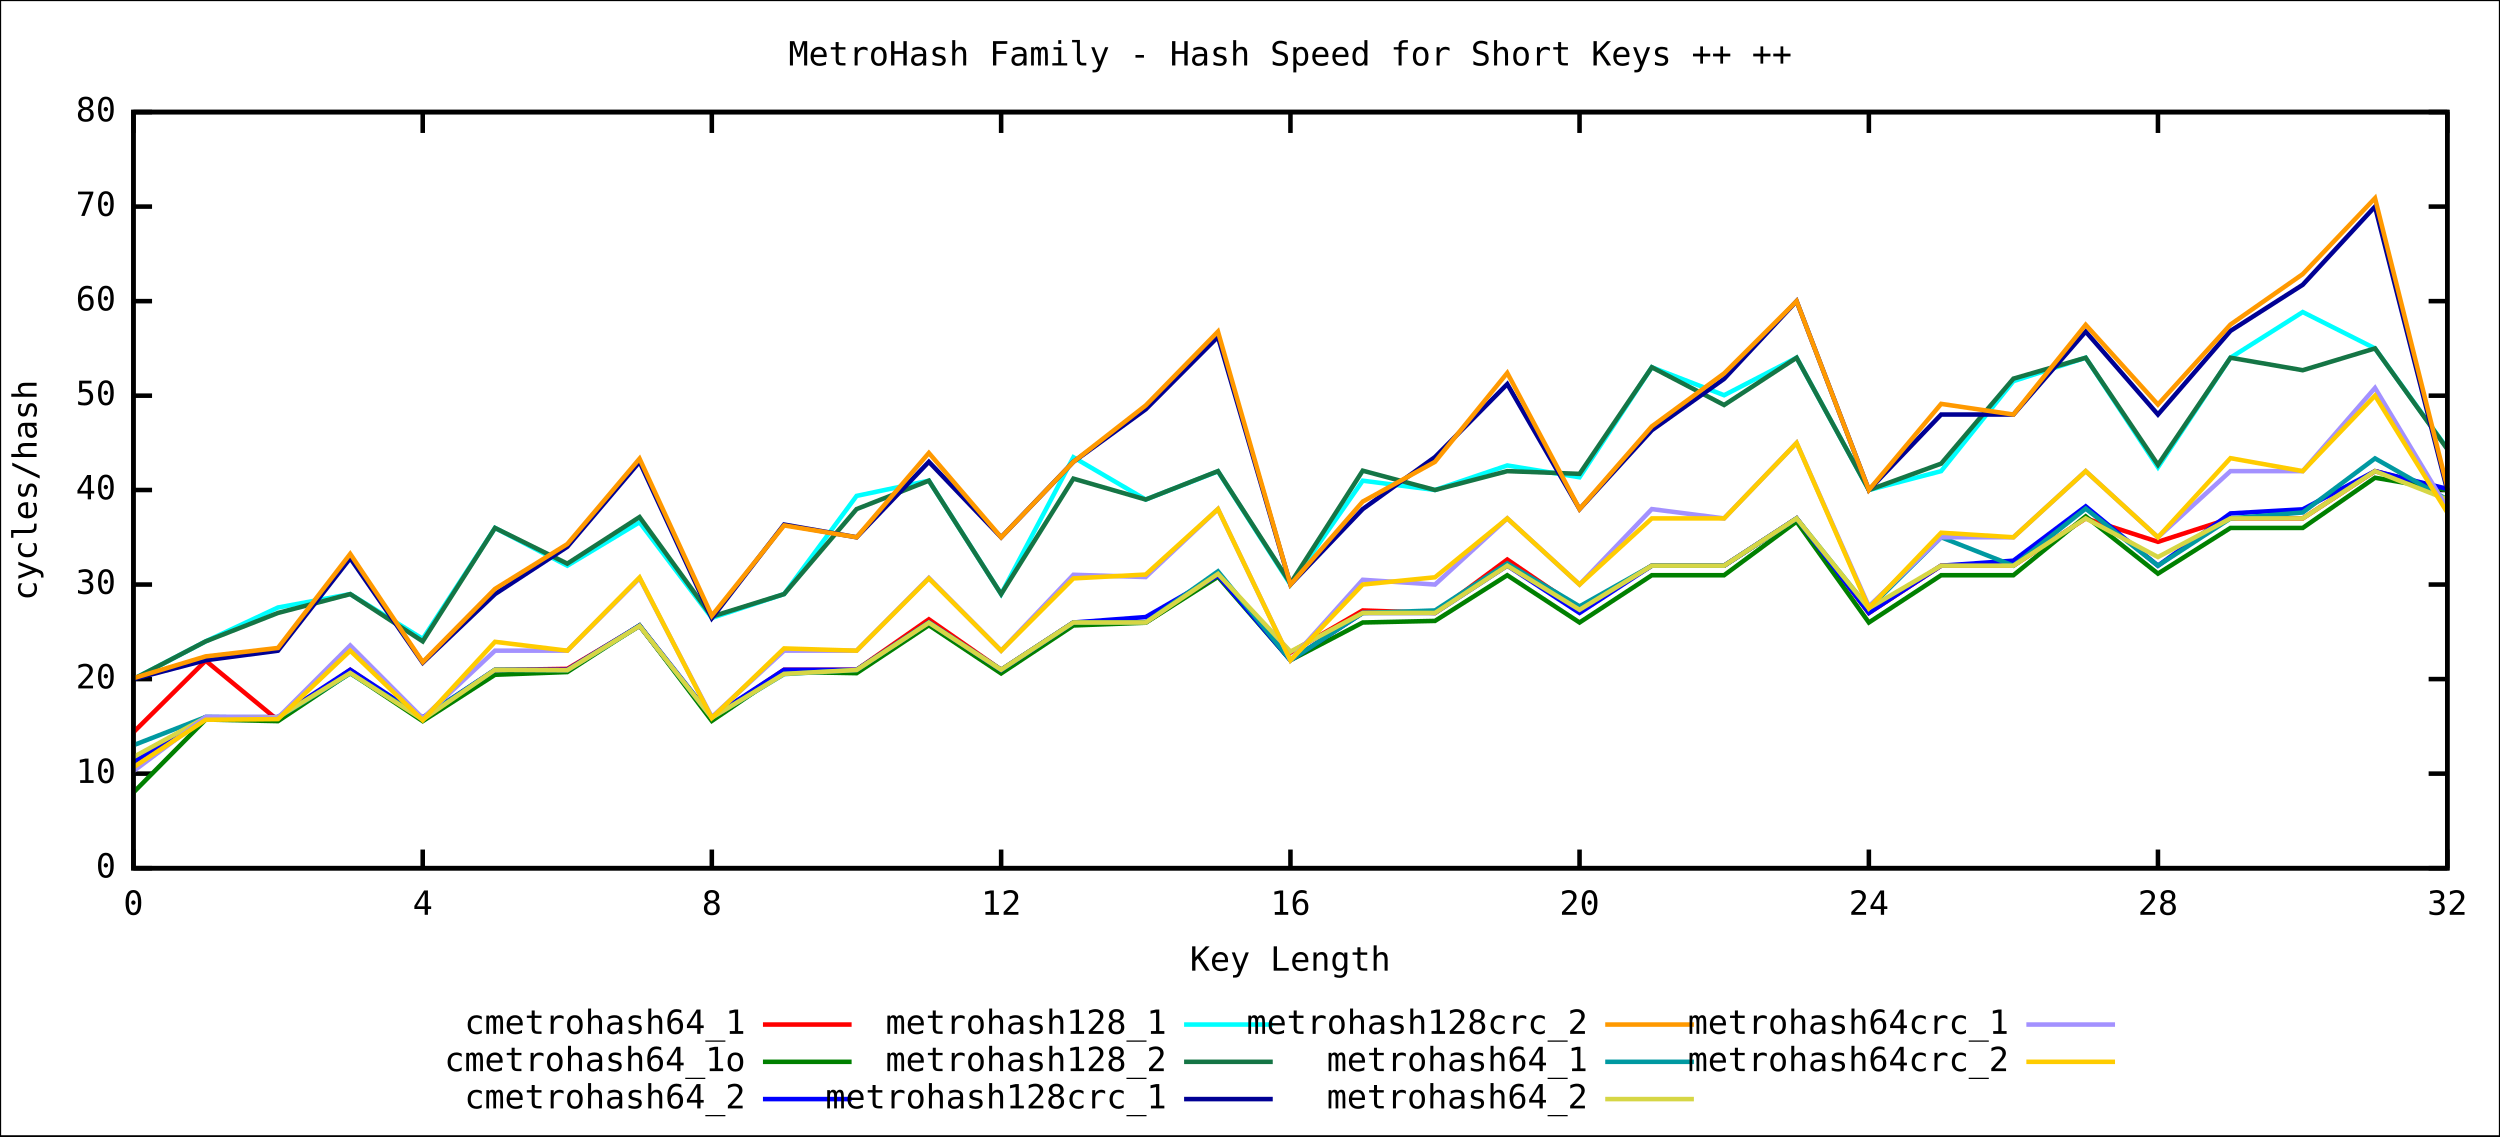
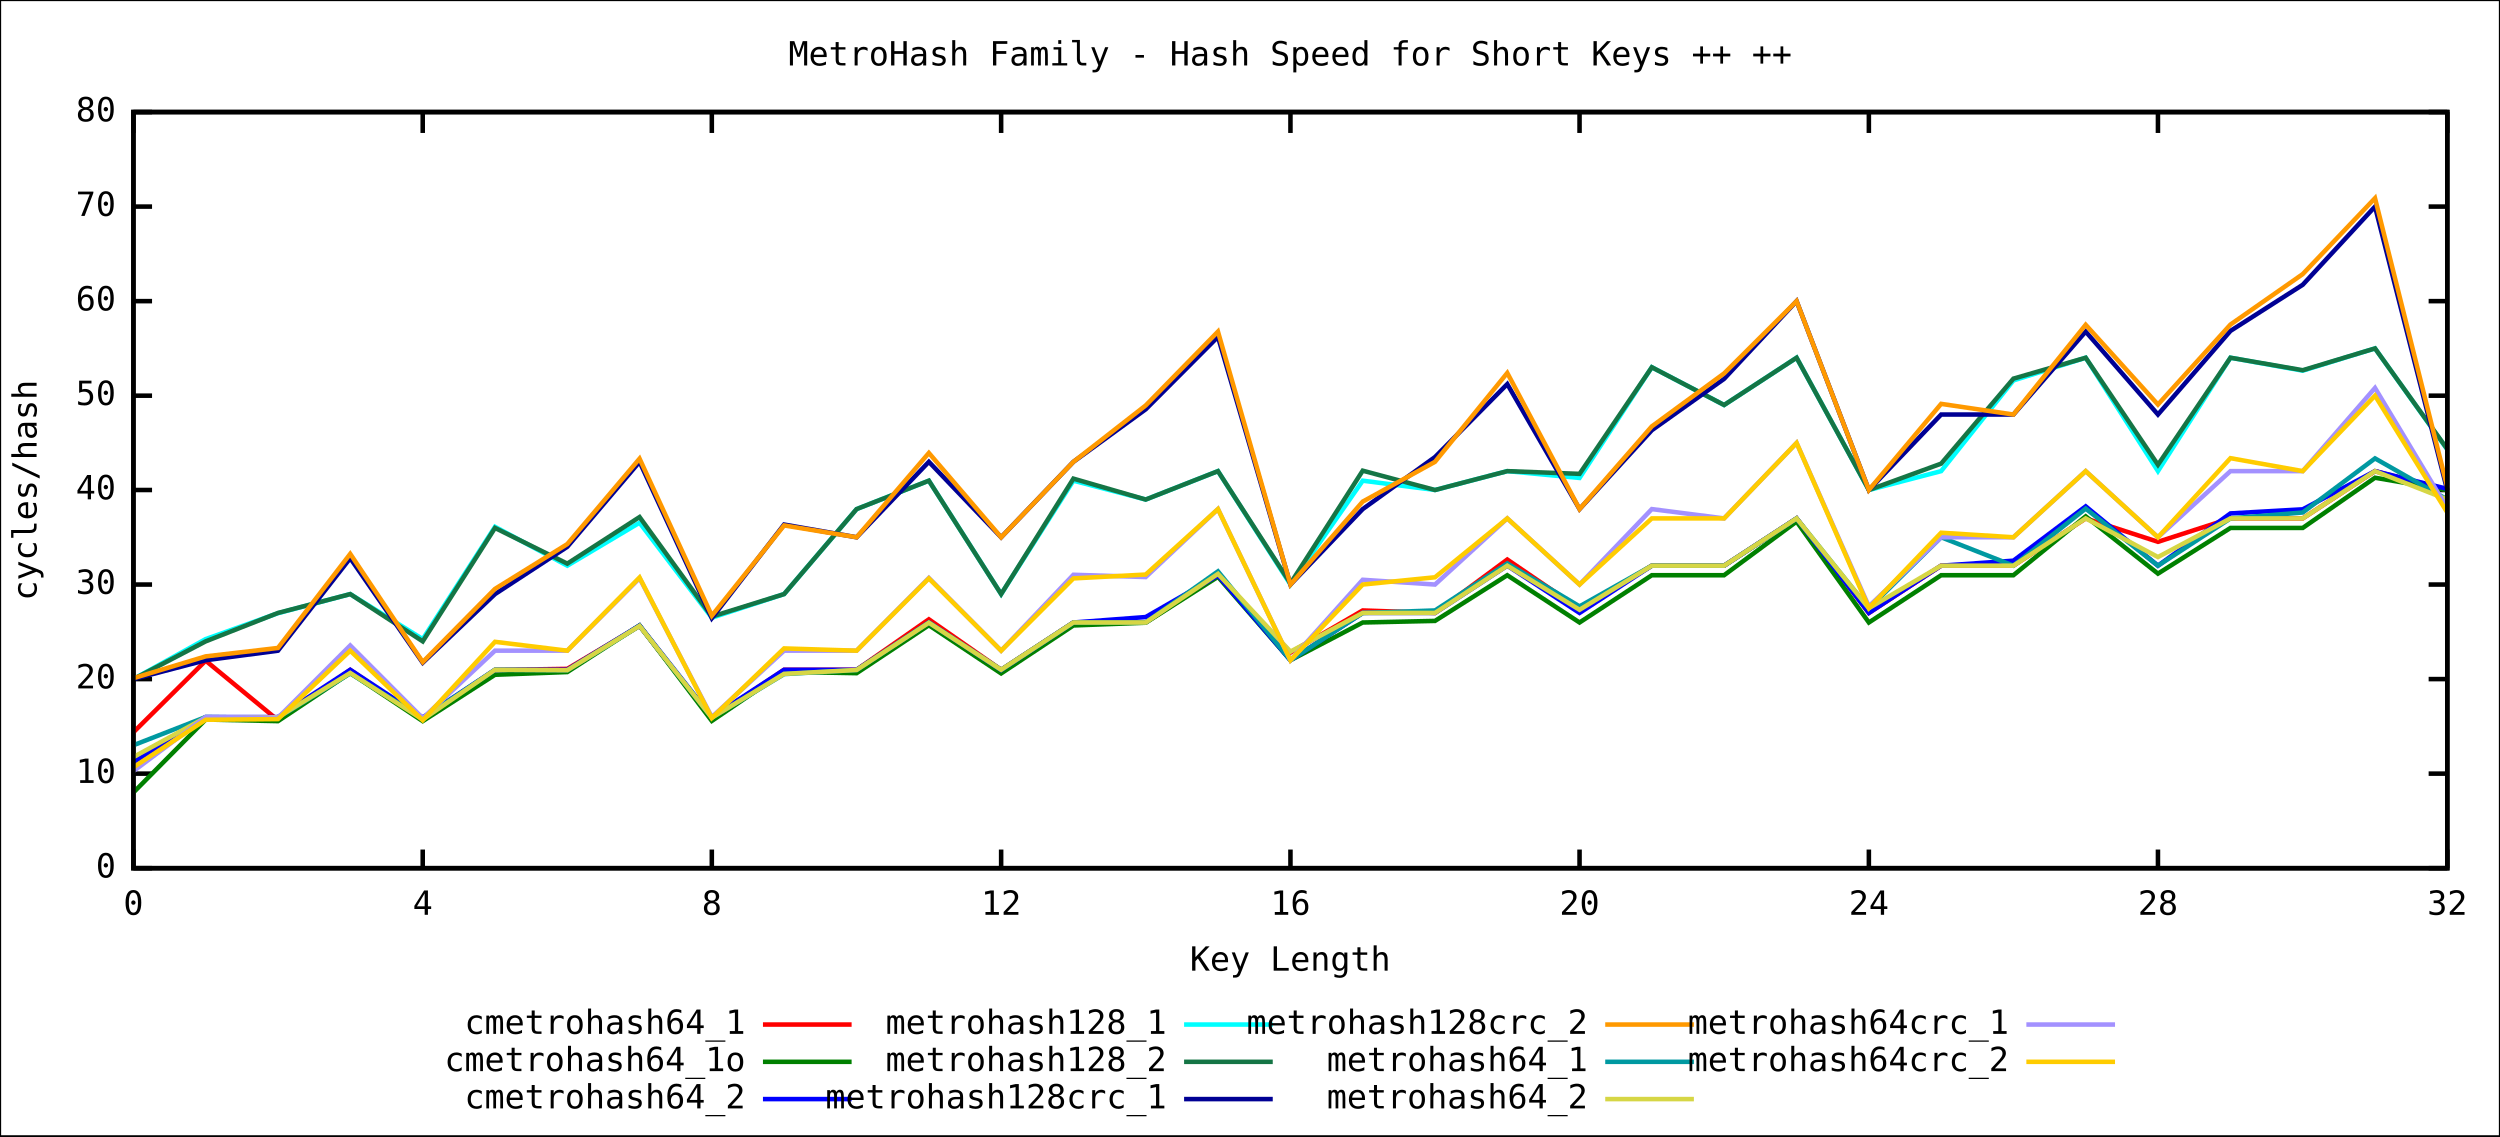
<svg xmlns="http://www.w3.org/2000/svg" xmlns:xlink="http://www.w3.org/1999/xlink" width="1100" height="500" viewBox="0 0 1100 500">
  <rect x="0" y="0" width="1100" height="500" fill="#ffffff" stroke="black" stroke-width="1" />
  <g id="gnuplot_canvas">
    <defs>
      <circle id="gpDot" r="0.5" stroke-width="0.5" />
      <path id="gpPt0" stroke-width="0.244" stroke="currentColor" d="M-1,0 h2 M0,-1 v2" />
      <path id="gpPt1" stroke-width="0.244" stroke="currentColor" d="M-1,-1 L1,1 M1,-1 L-1,1" />
      <path id="gpPt2" stroke-width="0.244" stroke="currentColor" d="M-1,0 L1,0 M0,-1 L0,1 M-1,-1 L1,1 M-1,1 L1,-1" />
      <rect id="gpPt3" stroke-width="0.244" stroke="currentColor" x="-1" y="-1" width="2" height="2" />
      <rect id="gpPt4" stroke-width="0.244" stroke="currentColor" fill="currentColor" x="-1" y="-1" width="2" height="2" />
      <circle id="gpPt5" stroke-width="0.244" stroke="currentColor" cx="0" cy="0" r="1" />
      <use xlink:href="#gpPt5" id="gpPt6" fill="currentColor" stroke="none" />
      <path id="gpPt7" stroke-width="0.244" stroke="currentColor" d="M0,-1.33 L-1.33,0.67 L1.33,0.67 z" />
      <use xlink:href="#gpPt7" id="gpPt8" fill="currentColor" stroke="none" />
      <use xlink:href="#gpPt7" id="gpPt9" stroke="currentColor" transform="rotate(180)" />
      <use xlink:href="#gpPt9" id="gpPt10" fill="currentColor" stroke="none" />
      <use xlink:href="#gpPt3" id="gpPt11" stroke="currentColor" transform="rotate(45)" />
      <use xlink:href="#gpPt11" id="gpPt12" fill="currentColor" stroke="none" />
    </defs>
    <g style="fill:none; color:white; stroke:currentColor; stroke-width:2.00; stroke-linecap:butt; stroke-linejoin:miter">
</g>
    <g style="fill:none; color:black; stroke:currentColor; stroke-width:2.00; stroke-linecap:butt; stroke-linejoin:miter">
      <path stroke="black" d="M58.7,382.0 L66.9,382.0 M1076.8,382.0 L1068.6,382.0  h0.01" />
      <g transform="translate(51.0,386.1)" style="stroke:none; fill:black; font-family:mono; font-size:11.00pt; text-anchor:end">
        <text> 0</text>
      </g>
      <path stroke="black" d="M58.7,340.4 L66.9,340.4 M1076.8,340.4 L1068.6,340.4  h0.01" />
      <g transform="translate(51.0,344.5)" style="stroke:none; fill:black; font-family:mono; font-size:11.00pt; text-anchor:end">
        <text> 10</text>
      </g>
      <path stroke="black" d="M58.7,298.8 L66.9,298.8 M1076.8,298.8 L1068.6,298.8  h0.01" />
      <g transform="translate(51.0,302.9)" style="stroke:none; fill:black; font-family:mono; font-size:11.00pt; text-anchor:end">
        <text> 20</text>
      </g>
      <path stroke="black" d="M58.7,257.2 L66.9,257.2 M1076.8,257.2 L1068.6,257.2  h0.01" />
      <g transform="translate(51.0,261.3)" style="stroke:none; fill:black; font-family:mono; font-size:11.00pt; text-anchor:end">
        <text> 30</text>
      </g>
      <path stroke="black" d="M58.7,215.6 L66.9,215.6 M1076.8,215.6 L1068.6,215.6  h0.01" />
      <g transform="translate(51.0,219.7)" style="stroke:none; fill:black; font-family:mono; font-size:11.00pt; text-anchor:end">
        <text> 40</text>
      </g>
      <path stroke="black" d="M58.7,174.1 L66.9,174.1 M1076.8,174.1 L1068.6,174.1  h0.01" />
      <g transform="translate(51.0,178.2)" style="stroke:none; fill:black; font-family:mono; font-size:11.00pt; text-anchor:end">
        <text> 50</text>
      </g>
      <path stroke="black" d="M58.7,132.5 L66.9,132.5 M1076.8,132.5 L1068.6,132.5  h0.01" />
      <g transform="translate(51.0,136.6)" style="stroke:none; fill:black; font-family:mono; font-size:11.00pt; text-anchor:end">
        <text> 60</text>
      </g>
      <path stroke="black" d="M58.7,90.9 L66.9,90.9 M1076.8,90.9 L1068.6,90.9  h0.01" />
      <g transform="translate(51.0,95.0)" style="stroke:none; fill:black; font-family:mono; font-size:11.00pt; text-anchor:end">
        <text> 70</text>
      </g>
      <path stroke="black" d="M58.7,49.3 L66.9,49.3 M1076.8,49.3 L1068.6,49.3  h0.01" />
      <g transform="translate(51.0,53.4)" style="stroke:none; fill:black; font-family:mono; font-size:11.00pt; text-anchor:end">
        <text> 80</text>
      </g>
      <path stroke="black" d="M58.7,382.0 L58.7,373.8 M58.7,49.3 L58.7,57.5  h0.01" />
      <g transform="translate(58.7,402.5)" style="stroke:none; fill:black; font-family:mono; font-size:11.00pt; text-anchor:middle">
        <text> 0</text>
      </g>
      <path stroke="black" d="M186.0,382.0 L186.0,373.8 M186.0,49.3 L186.0,57.5  h0.01" />
      <g transform="translate(186.0,402.5)" style="stroke:none; fill:black; font-family:mono; font-size:11.00pt; text-anchor:middle">
        <text> 4</text>
      </g>
      <path stroke="black" d="M313.2,382.0 L313.2,373.8 M313.2,49.3 L313.2,57.5  h0.01" />
      <g transform="translate(313.2,402.5)" style="stroke:none; fill:black; font-family:mono; font-size:11.00pt; text-anchor:middle">
        <text> 8</text>
      </g>
      <path stroke="black" d="M440.5,382.0 L440.5,373.8 M440.5,49.3 L440.5,57.5  h0.01" />
      <g transform="translate(440.5,402.5)" style="stroke:none; fill:black; font-family:mono; font-size:11.00pt; text-anchor:middle">
        <text> 12</text>
      </g>
      <path stroke="black" d="M567.8,382.0 L567.8,373.8 M567.8,49.3 L567.8,57.5  h0.01" />
      <g transform="translate(567.8,402.5)" style="stroke:none; fill:black; font-family:mono; font-size:11.00pt; text-anchor:middle">
        <text> 16</text>
      </g>
      <path stroke="black" d="M695.0,382.0 L695.0,373.8 M695.0,49.3 L695.0,57.5  h0.01" />
      <g transform="translate(695.0,402.5)" style="stroke:none; fill:black; font-family:mono; font-size:11.00pt; text-anchor:middle">
        <text> 20</text>
      </g>
      <path stroke="black" d="M822.3,382.0 L822.3,373.8 M822.3,49.3 L822.3,57.5  h0.01" />
      <g transform="translate(822.3,402.5)" style="stroke:none; fill:black; font-family:mono; font-size:11.00pt; text-anchor:middle">
        <text> 24</text>
      </g>
      <path stroke="black" d="M949.5,382.0 L949.5,373.8 M949.5,49.3 L949.5,57.5  h0.01" />
      <g transform="translate(949.5,402.5)" style="stroke:none; fill:black; font-family:mono; font-size:11.00pt; text-anchor:middle">
        <text> 28</text>
      </g>
      <path stroke="black" d="M1076.8,382.0 L1076.8,373.8 M1076.8,49.3 L1076.8,57.5  h0.01" />
      <g transform="translate(1076.8,402.5)" style="stroke:none; fill:black; font-family:mono; font-size:11.00pt; text-anchor:middle">
        <text> 32</text>
      </g>
      <path stroke="black" d="M58.7,49.3 L58.7,382.0 L1076.8,382.0 L1076.8,49.3 L58.7,49.3 Z  h0.01" />
      <g transform="translate(16.1,215.7) rotate(270)" style="stroke:none; fill:black; font-family:mono; font-size:11.00pt; text-anchor:middle">
        <text>cycles/hash</text>
      </g>
      <g transform="translate(567.7,427.1)" style="stroke:none; fill:black; font-family:mono; font-size:11.00pt; text-anchor:middle">
        <text>Key Length</text>
      </g>
      <g transform="translate(567.7,28.8)" style="stroke:none; fill:black; font-family:mono; font-size:11.00pt; text-anchor:middle">
        <text>MetroHash Family - Hash Speed for Short Keys <a href="MetroHash_Family.medium.svg">++</a>
          <a href="MetroHash_Family.long.svg">++</a>
        </text>
      </g>
    </g>
    <g id="cmetrohash64_1">
      <g style="fill:none; color:red; stroke:currentColor; stroke-width:2.00; stroke-linecap:butt; stroke-linejoin:miter">
        <g visibility="visible">
          <g transform="translate(328.0,454.9)" style="stroke:none; fill:black; font-family:mono; font-size:11.00pt; text-anchor:end">
            <text>cmetrohash64_1</text>
          </g>
          <path d="M335.7,450.8 L374.7,450.8  h0.01" />
        </g>
        <path d="M58.7,322.2 L90.5,290.7 L122.3,316.9 L154.1,294.8 L186.0,316.6 L217.8,294.8 L249.6,294.3 L281.4,275.4    L313.2,316.1 L345.0,294.7 L376.9,294.7 L408.7,272.5 L440.5,294.7 L472.3,273.9 L504.1,273.9 L535.9,253.2    L567.8,287.1 L599.6,268.6 L631.4,269.7 L663.2,246.2 L695.0,267.9 L726.8,248.9 L758.6,248.9 L790.5,228.1    L822.3,269.7 L854.1,248.9 L885.9,248.9 L917.7,228.1 L949.5,238.4 L981.4,228.1 L1013.2,228.1 L1045.0,207.3    L1076.8,215.7  h0.01" />
      </g>
    </g>
    <g id="cmetrohash64_1o">
      <g style="fill:none; color:green; stroke:currentColor; stroke-width:2.00; stroke-linecap:butt; stroke-linejoin:miter">
        <g visibility="visible">
          <g transform="translate(328.0,471.3)" style="stroke:none; fill:black; font-family:mono; font-size:11.00pt; text-anchor:end">
            <text>cmetrohash64_1o</text>
          </g>
          <path d="M335.7,467.2 L374.7,467.2  h0.01" />
        </g>
        <path d="M58.7,348.7 L90.5,316.6 L122.3,317.3 L154.1,296.1 L186.0,317.3 L217.8,296.9 L249.6,295.7 L281.4,275.2    L313.2,317.2 L345.0,295.6 L376.9,296.2 L408.7,275.1 L440.5,296.3 L472.3,275.2 L504.1,274.0 L535.9,253.8    L567.8,290.5 L599.6,273.9 L631.4,273.2 L663.2,253.1 L695.0,273.9 L726.8,253.1 L758.6,253.1 L790.5,229.5    L822.3,273.9 L854.1,253.1 L885.9,253.1 L917.7,227.2 L949.5,252.4 L981.4,232.3 L1013.2,232.3 L1045.0,210.2    L1076.8,215.7  h0.01" />
      </g>
    </g>
    <g id="cmetrohash64_2">
      <g style="fill:none; color:blue; stroke:currentColor; stroke-width:2.00; stroke-linecap:butt; stroke-linejoin:miter">
        <g visibility="visible">
          <g transform="translate(328.0,487.7)" style="stroke:none; fill:black; font-family:mono; font-size:11.00pt; text-anchor:end">
            <text>cmetrohash64_2</text>
          </g>
          <path d="M335.7,483.6 L374.7,483.6  h0.01" />
        </g>
        <path d="M58.7,335.4 L90.5,315.5 L122.3,315.5 L154.1,294.7 L186.0,315.7 L217.8,294.7 L249.6,294.7 L281.4,275.2    L313.2,315.5 L345.0,294.7 L376.9,294.7 L408.7,273.9 L440.5,294.8 L472.3,273.9 L504.1,271.5 L535.9,253.2    L567.8,290.5 L599.6,269.7 L631.4,269.7 L663.2,248.9 L695.0,269.7 L726.8,248.9 L758.6,248.9 L790.5,228.1    L822.3,269.7 L854.1,248.9 L885.9,246.7 L917.7,222.8 L949.5,248.9 L981.4,225.9 L1013.2,224.1 L1045.0,207.3    L1076.8,215.1  h0.01" />
      </g>
    </g>
    <g id="metrohash128_1">
      <g style="fill:none; color:cyan; stroke:currentColor; stroke-width:2.00; stroke-linecap:butt; stroke-linejoin:miter">
        <g visibility="visible">
          <g transform="translate(513.3,454.9)" style="stroke:none; fill:black; font-family:mono; font-size:11.00pt; text-anchor:end">
            <text>metrohash128_1</text>
          </g>
          <path d="M521.0,450.8 L560.0,450.8  h0.01" />
        </g>
-         <path d="M58.7,298.8 L90.5,282.2 L122.3,267.3 L154.1,261.4 L186.0,281.1 L217.8,232.3 L249.6,248.9 L281.4,229.8    L313.2,271.9 L345.0,261.4 L376.9,218.2 L408.7,211.5 L440.5,261.4 L472.3,201.2 L504.1,219.8 L535.9,207.4    L567.8,257.2 L599.6,211.5 L631.4,215.6 L663.2,204.8 L695.0,210.0 L726.8,161.6 L758.6,173.9 L790.5,157.4    L822.3,215.6 L854.1,207.3 L885.9,167.7 L917.7,157.4 L949.5,205.6 L981.4,157.4 L1013.2,137.3 L1045.0,153.3    L1076.8,197.3  h0.01" />
+         <path d="M58.7,298.8 L90.5,281.2 L122.3,269.8 L154.1,261.4 L186.0,281.2 L217.8,231.8 L249.6,248.9 L281.4,230.0    L313.2,271.8 L345.0,261.4 L376.9,224.0 L408.7,211.5 L440.5,261.4 L472.3,211.5 L504.1,219.8 L535.9,207.3    L567.8,257.2 L599.6,211.5 L631.4,215.6 L663.2,207.3 L695.0,210.3 L726.8,161.6 L758.6,178.2 L790.5,157.4    L822.3,215.6 L854.1,207.3 L885.9,167.4 L917.7,157.4 L949.5,207.3 L981.4,157.4 L1013.2,163.1 L1045.0,153.3    L1076.8,197.8  h0.01" />
      </g>
    </g>
    <g id="metrohash128_2">
      <g style="fill:none; color:#157545; stroke:currentColor; stroke-width:2.00; stroke-linecap:butt; stroke-linejoin:miter">
        <g visibility="visible">
          <g transform="translate(513.3,471.3)" style="stroke:none; fill:black; font-family:mono; font-size:11.00pt; text-anchor:end">
            <text>metrohash128_2</text>
          </g>
          <path d="M521.0,467.2 L560.0,467.2  h0.01" />
        </g>
        <path d="M58.7,298.8 L90.5,282.2 L122.3,269.7 L154.1,261.4 L186.0,282.2 L217.8,232.3 L249.6,248.0 L281.4,227.5    L313.2,271.3 L345.0,261.4 L376.9,224.0 L408.7,211.5 L440.5,261.4 L472.3,210.6 L504.1,219.8 L535.9,207.3    L567.8,256.7 L599.6,207.1 L631.4,215.6 L663.2,207.3 L695.0,208.5 L726.8,161.6 L758.6,178.2 L790.5,157.4    L822.3,215.6 L854.1,204.0 L885.9,166.6 L917.7,157.4 L949.5,204.5 L981.4,157.4 L1013.2,162.9 L1045.0,153.3    L1076.8,197.6  h0.01" />
      </g>
    </g>
    <g id="metrohash128crc_1">
      <g style="fill:none; color:#000094; stroke:currentColor; stroke-width:2.00; stroke-linecap:butt; stroke-linejoin:miter">
        <g visibility="visible">
          <g transform="translate(513.3,487.7)" style="stroke:none; fill:black; font-family:mono; font-size:11.00pt; text-anchor:end">
            <text>metrohash128crc_1</text>
          </g>
          <path d="M521.0,483.6 L560.0,483.6  h0.01" />
        </g>
        <path d="M58.7,298.8 L90.5,290.5 L122.3,286.3 L154.1,245.6 L186.0,291.6 L217.8,261.4 L249.6,240.6 L281.4,203.2    L313.2,272.0 L345.0,230.8 L376.9,236.4 L408.7,203.2 L440.5,236.4 L472.3,203.2 L504.1,180.1 L535.9,148.2    L567.8,257.2 L599.6,224.0 L631.4,201.1 L663.2,169.0 L695.0,224.0 L726.8,189.3 L758.6,166.7 L790.5,132.5    L822.3,215.6 L854.1,182.4 L885.9,182.4 L917.7,145.9 L949.5,182.4 L981.4,145.6 L1013.2,125.3 L1045.0,90.9    L1076.8,215.7  h0.01" />
      </g>
    </g>
    <g id="metrohash128crc_2">
      <g style="fill:none; color:#FF9900; stroke:currentColor; stroke-width:2.00; stroke-linecap:butt; stroke-linejoin:miter">
        <g visibility="visible">
          <g transform="translate(698.6,454.9)" style="stroke:none; fill:black; font-family:mono; font-size:11.00pt; text-anchor:end">
            <text>metrohash128crc_2</text>
          </g>
          <path d="M706.3,450.8 L745.3,450.8  h0.01" />
        </g>
        <path d="M58.7,298.4 L90.5,288.8 L122.3,285.1 L154.1,243.7 L186.0,291.3 L217.8,259.1 L249.6,239.4 L281.4,201.8    L313.2,270.9 L345.0,231.2 L376.9,236.4 L408.7,199.3 L440.5,236.4 L472.3,203.2 L504.1,178.4 L535.9,145.9    L567.8,257.2 L599.6,220.7 L631.4,203.2 L663.2,164.1 L695.0,224.0 L726.8,187.6 L758.6,164.3 L790.5,132.5    L822.3,215.6 L854.1,177.7 L885.9,182.4 L917.7,142.9 L949.5,178.0 L981.4,142.8 L1013.2,120.6 L1045.0,87.2    L1076.8,214.3  h0.01" />
      </g>
    </g>
    <g id="metrohash64_1">
      <g style="fill:none; color:#0099A1; stroke:currentColor; stroke-width:2.00; stroke-linecap:butt; stroke-linejoin:miter">
        <g visibility="visible">
          <g transform="translate(698.6,471.3)" style="stroke:none; fill:black; font-family:mono; font-size:11.00pt; text-anchor:end">
            <text>metrohash64_1</text>
          </g>
          <path d="M706.3,467.2 L745.3,467.2  h0.01" />
        </g>
        <path d="M58.7,327.9 L90.5,315.5 L122.3,315.8 L154.1,296.3 L186.0,316.0 L217.8,294.7 L249.6,294.9 L281.4,275.4    L313.2,315.8 L345.0,296.6 L376.9,294.8 L408.7,273.9 L440.5,294.7 L472.3,273.9 L504.1,273.9 L535.9,251.4    L567.8,290.5 L599.6,269.7 L631.4,268.6 L663.2,247.9 L695.0,266.8 L726.8,248.9 L758.6,248.9 L790.5,228.1    L822.3,267.7 L854.1,236.4 L885.9,248.9 L917.7,223.8 L949.5,248.9 L981.4,228.1 L1013.2,225.5 L1045.0,201.7    L1076.8,219.8  h0.01" />
      </g>
    </g>
    <g id="metrohash64_2">
      <g style="fill:none; color:#D6D645; stroke:currentColor; stroke-width:2.00; stroke-linecap:butt; stroke-linejoin:miter">
        <g visibility="visible">
          <g transform="translate(698.6,487.7)" style="stroke:none; fill:black; font-family:mono; font-size:11.00pt; text-anchor:end">
            <text>metrohash64_2</text>
          </g>
          <path d="M706.3,483.6 L745.3,483.6  h0.01" />
        </g>
        <path d="M58.7,333.1 L90.5,315.7 L122.3,315.6 L154.1,296.1 L186.0,316.6 L217.8,294.7 L249.6,294.9 L281.4,275.4    L313.2,315.8 L345.0,296.5 L376.9,294.8 L408.7,274.0 L440.5,294.7 L472.3,273.9 L504.1,273.9 L535.9,252.5    L567.8,286.7 L599.6,269.7 L631.4,269.7 L663.2,248.9 L695.0,268.3 L726.8,248.9 L758.6,248.9 L790.5,228.1    L822.3,267.6 L854.1,248.9 L885.9,248.9 L917.7,228.1 L949.5,245.1 L981.4,228.1 L1013.2,228.1 L1045.0,207.3    L1076.8,219.8  h0.01" />
      </g>
    </g>
    <g id="metrohash64crc_1">
      <g style="fill:none; color:#A391FF; stroke:currentColor; stroke-width:2.00; stroke-linecap:butt; stroke-linejoin:miter">
        <g visibility="visible">
          <g transform="translate(883.9,454.9)" style="stroke:none; fill:black; font-family:mono; font-size:11.00pt; text-anchor:end">
            <text>metrohash64crc_1</text>
          </g>
          <path d="M891.6,450.8 L930.6,450.8  h0.01" />
        </g>
        <path d="M58.7,339.3 L90.5,315.5 L122.3,315.8 L154.1,284.0 L186.0,316.0 L217.8,286.3 L249.6,286.3 L281.4,254.4    L313.2,315.5 L345.0,286.3 L376.9,286.3 L408.7,254.3 L440.5,286.3 L472.3,252.9 L504.1,253.9 L535.9,224.0    L567.8,290.5 L599.6,255.1 L631.4,257.2 L663.2,228.1 L695.0,257.2 L726.8,224.0 L758.6,228.1 L790.5,194.9    L822.3,266.8 L854.1,236.4 L885.9,236.4 L917.7,207.3 L949.5,236.4 L981.4,207.3 L1013.2,207.3 L1045.0,170.7    L1076.8,223.6  h0.01" />
      </g>
    </g>
    <g id="metrohash64crc_2">
      <g style="fill:none; color:#FFCC00; stroke:currentColor; stroke-width:2.00; stroke-linecap:butt; stroke-linejoin:miter">
        <g visibility="visible">
          <g transform="translate(883.9,471.3)" style="stroke:none; fill:black; font-family:mono; font-size:11.00pt; text-anchor:end">
            <text>metrohash64crc_2</text>
          </g>
          <path d="M891.6,467.2 L930.6,467.2  h0.01" />
        </g>
        <path d="M58.7,337.6 L90.5,316.7 L122.3,316.4 L154.1,286.3 L186.0,316.9 L217.8,282.4 L249.6,286.3 L281.4,254.1    L313.2,315.9 L345.0,285.3 L376.9,286.3 L408.7,254.5 L440.5,286.3 L472.3,254.5 L504.1,252.8 L535.9,224.0    L567.8,290.5 L599.6,257.2 L631.4,254.0 L663.2,228.1 L695.0,257.2 L726.8,228.1 L758.6,228.1 L790.5,194.9    L822.3,267.5 L854.1,234.4 L885.9,236.4 L917.7,207.3 L949.5,236.4 L981.4,201.6 L1013.2,207.3 L1045.0,174.1    L1076.8,225.5  h0.01" />
      </g>
    </g>
    <g style="fill:none; color:black; stroke:currentColor; stroke-width:2.00; stroke-linecap:butt; stroke-linejoin:miter">
      <path stroke="black" d="M58.7,49.3 L58.7,382.0 L1076.8,382.0 L1076.8,49.3 L58.7,49.3 Z  h0.01" />
    </g>
  </g>
  <text id="coord_text" text-anchor="start" pointer-events="none" font-size="12" font-family="Arial" visibility="hidden"> </text>
</svg>
